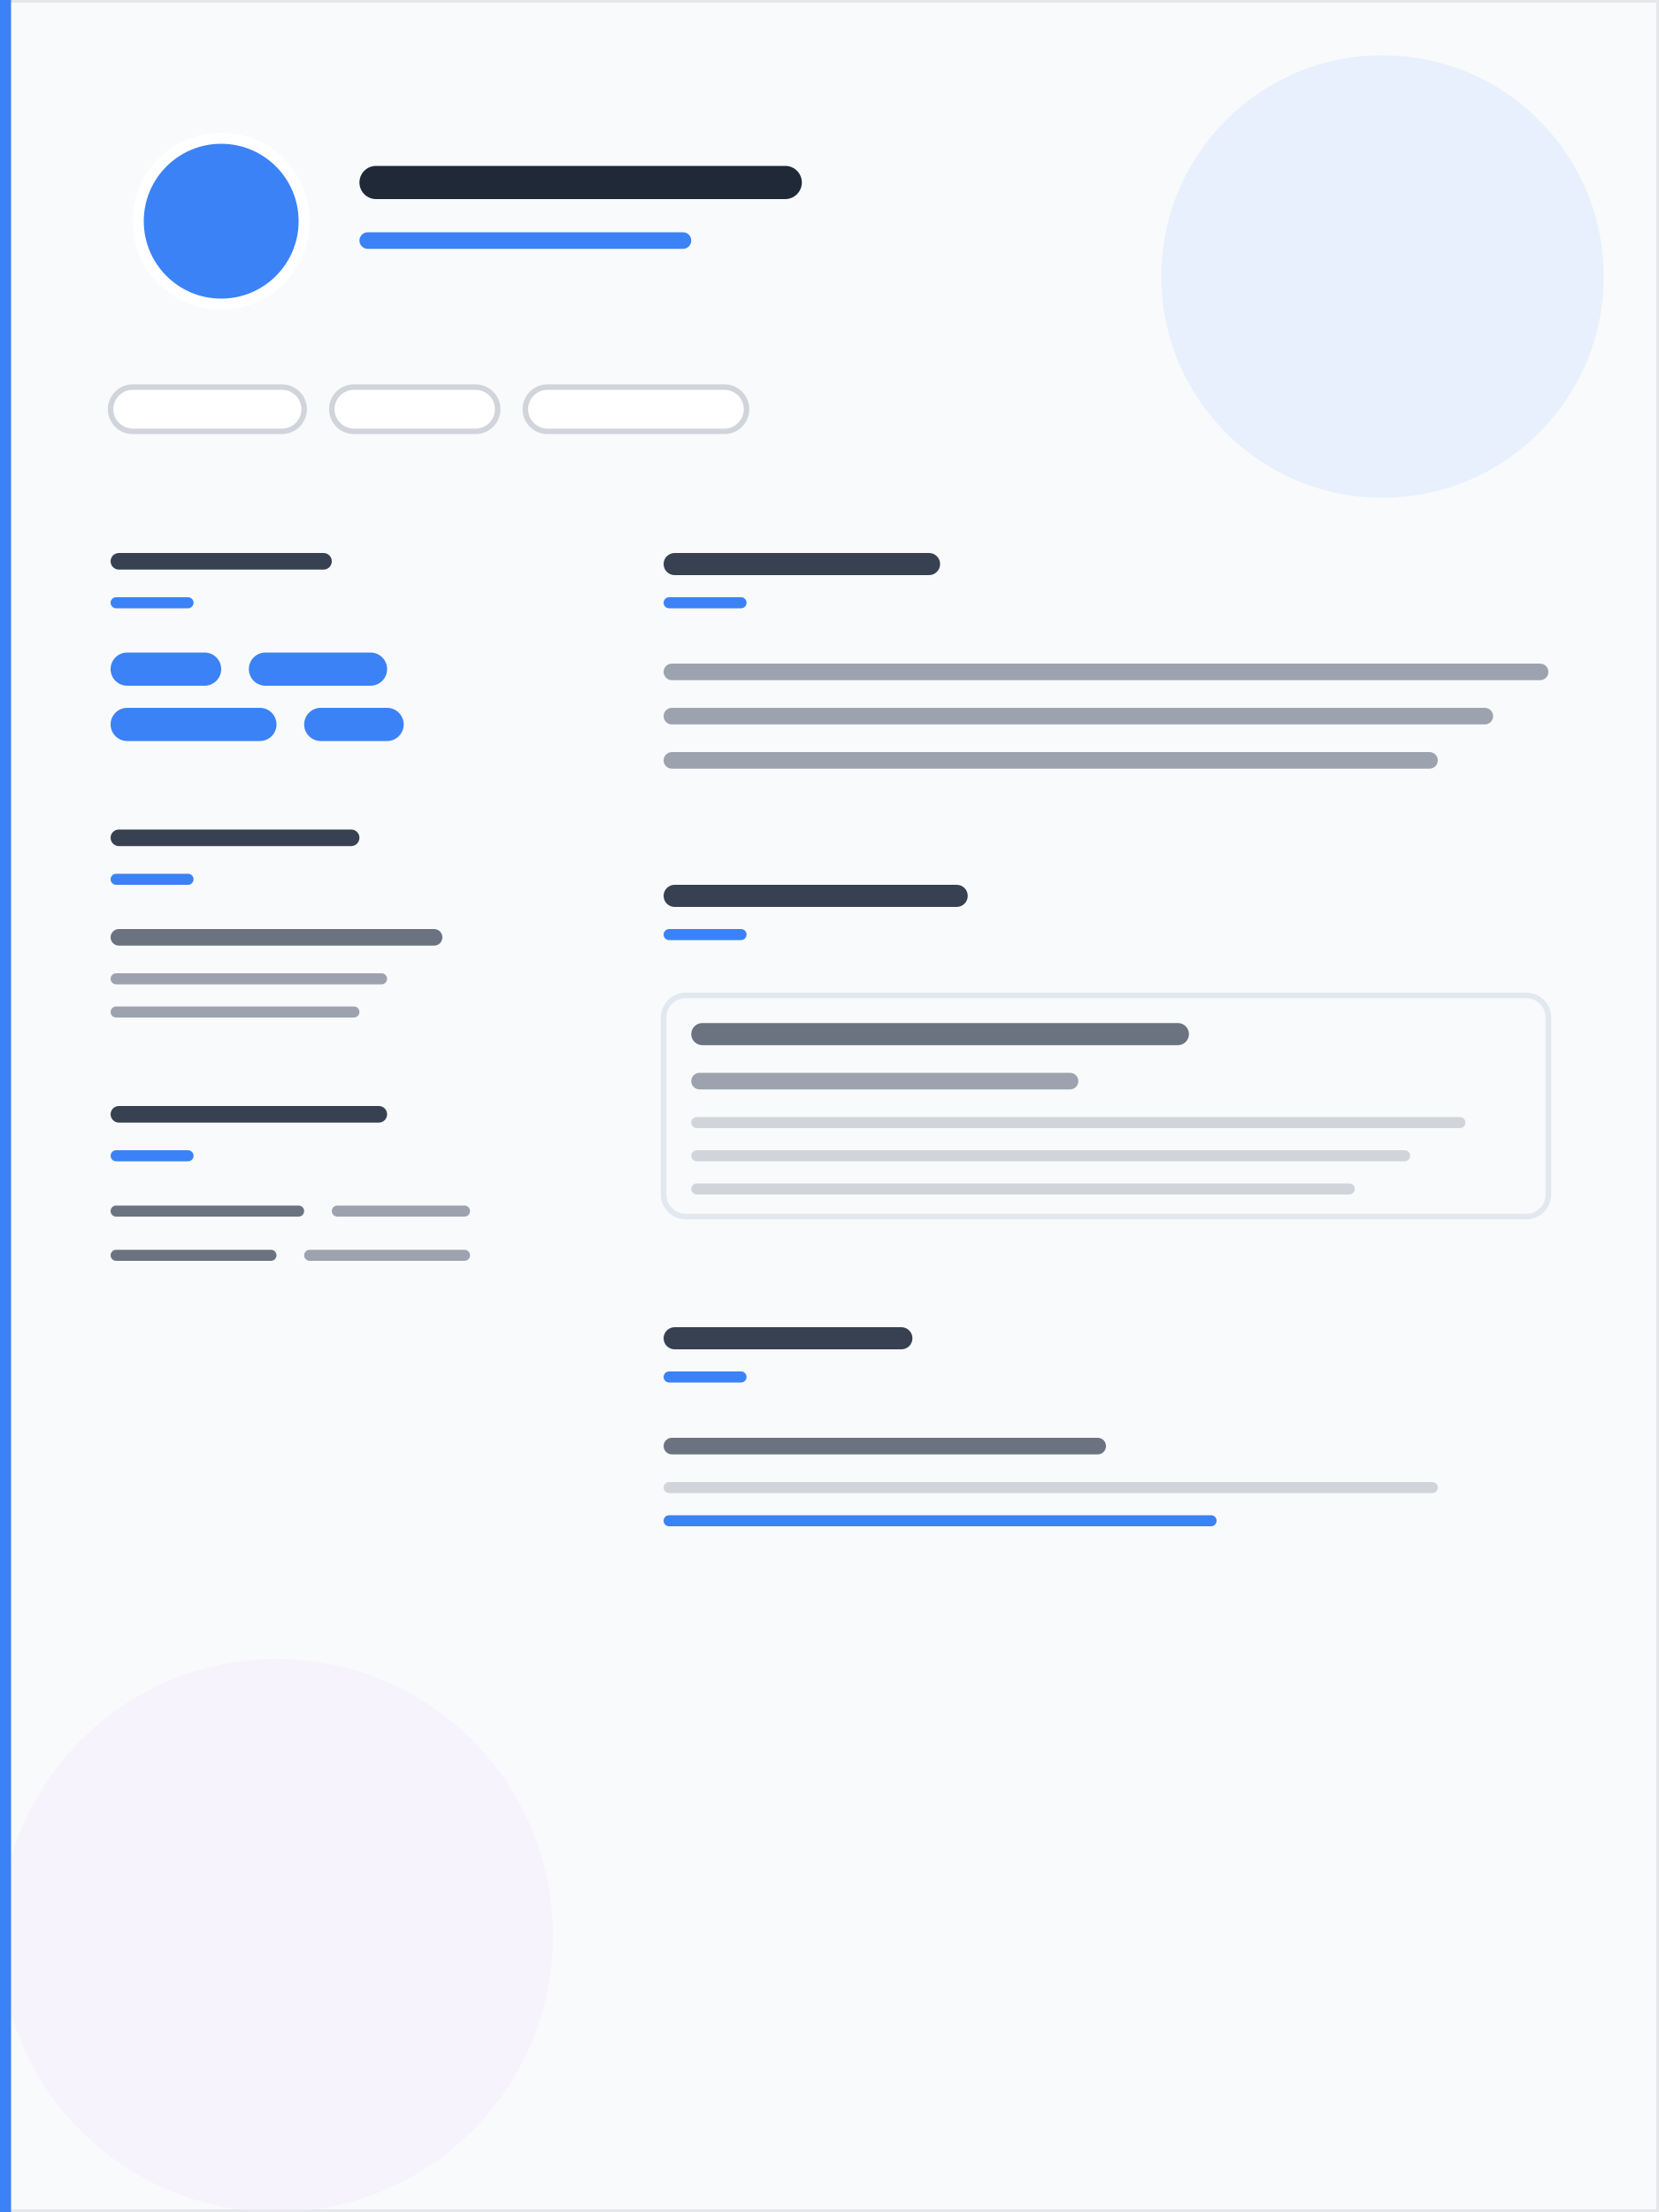
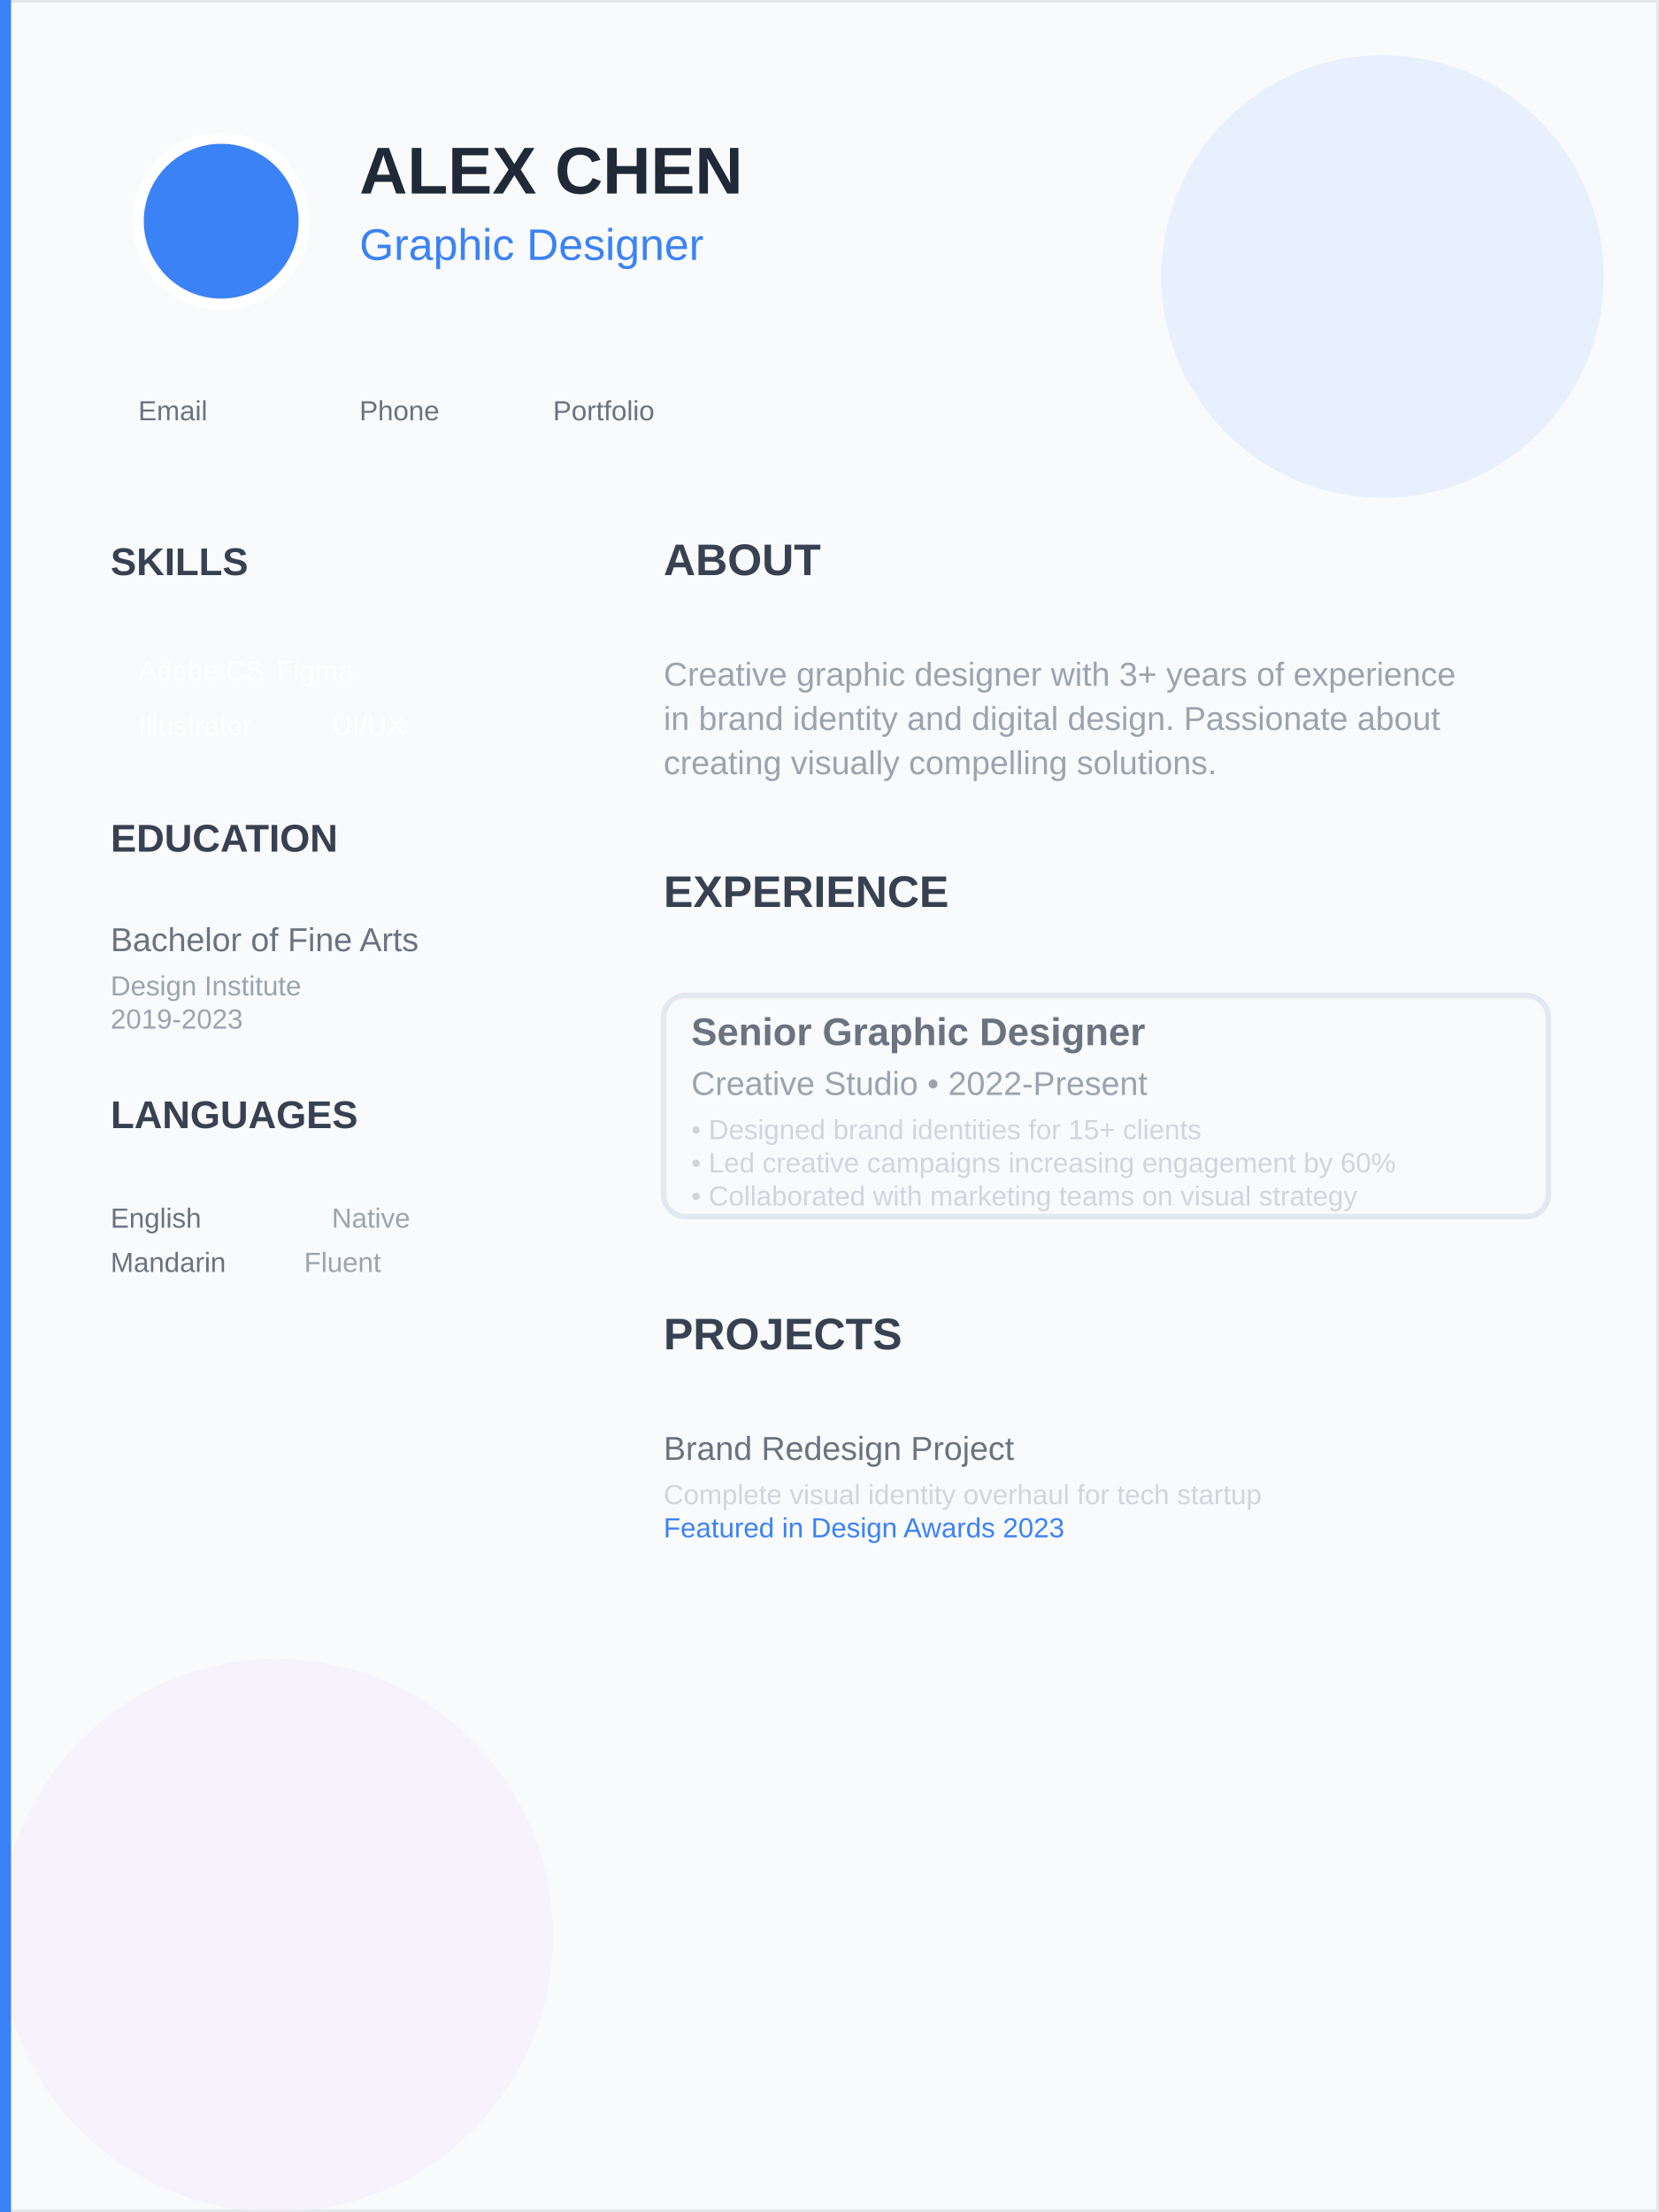
<svg xmlns="http://www.w3.org/2000/svg" width="300" height="400" viewBox="0 0 300 400">
  <rect width="300" height="400" fill="#f9fafb" stroke="#e5e7eb" stroke-width="1" />
  <circle cx="250" cy="50" r="40" fill="#dbeafe" opacity="0.6" />
  <circle cx="50" cy="350" r="50" fill="#f3e8ff" opacity="0.4" />
  <rect x="0" y="0" width="2" height="400" fill="#3b82f6" />
  <circle cx="40" cy="40" r="15" fill="#3b82f6" stroke="white" stroke-width="2" />
-   <rect x="65" y="30" width="80" height="6" fill="#1f2937" rx="3" />
-   <rect x="65" y="42" width="60" height="3" fill="#3b82f6" rx="1.5" />
-   <rect x="20" y="70" width="35" height="8" fill="white" stroke="#d1d5db" rx="4" />
-   <rect x="60" y="70" width="30" height="8" fill="white" stroke="#d1d5db" rx="4" />
-   <rect x="95" y="70" width="40" height="8" fill="white" stroke="#d1d5db" rx="4" />
-   <rect x="20" y="100" width="40" height="3" fill="#374151" rx="1.5" />
-   <rect x="20" y="108" width="15" height="2" fill="#3b82f6" rx="1" />
-   <rect x="20" y="118" width="20" height="6" fill="#3b82f6" rx="3" />
-   <rect x="45" y="118" width="25" height="6" fill="#3b82f6" rx="3" />
-   <rect x="20" y="128" width="30" height="6" fill="#3b82f6" rx="3" />
-   <rect x="55" y="128" width="18" height="6" fill="#3b82f6" rx="3" />
-   <rect x="20" y="150" width="45" height="3" fill="#374151" rx="1.5" />
-   <rect x="20" y="158" width="15" height="2" fill="#3b82f6" rx="1" />
-   <rect x="20" y="168" width="60" height="3" fill="#6b7280" rx="1.5" />
-   <rect x="20" y="176" width="50" height="2" fill="#9ca3af" rx="1" />
-   <rect x="20" y="182" width="45" height="2" fill="#9ca3af" rx="1" />
-   <rect x="20" y="200" width="50" height="3" fill="#374151" rx="1.5" />
-   <rect x="20" y="208" width="15" height="2" fill="#3b82f6" rx="1" />
-   <rect x="20" y="218" width="35" height="2" fill="#6b7280" rx="1" />
-   <rect x="60" y="218" width="25" height="2" fill="#9ca3af" rx="1" />
-   <rect x="20" y="226" width="30" height="2" fill="#6b7280" rx="1" />
-   <rect x="55" y="226" width="30" height="2" fill="#9ca3af" rx="1" />
-   <rect x="120" y="100" width="50" height="4" fill="#374151" rx="2" />
-   <rect x="120" y="108" width="15" height="2" fill="#3b82f6" rx="1" />
-   <rect x="120" y="120" width="160" height="3" fill="#9ca3af" rx="1.5" />
-   <rect x="120" y="128" width="150" height="3" fill="#9ca3af" rx="1.5" />
-   <rect x="120" y="136" width="140" height="3" fill="#9ca3af" rx="1.5" />
-   <rect x="120" y="160" width="55" height="4" fill="#374151" rx="2" />
-   <rect x="120" y="168" width="15" height="2" fill="#3b82f6" rx="1" />
+   <text x="65" y="35" fill="#1f2937" font-family="Arial, sans-serif" font-size="12" font-weight="bold">ALEX CHEN</text>
+   <text x="65" y="47" fill="#3b82f6" font-family="Arial, sans-serif" font-size="8">Graphic Designer</text>
+   <text x="25" y="76" fill="#6b7280" font-family="Arial, sans-serif" font-size="5">Email</text>
+   <text x="65" y="76" fill="#6b7280" font-family="Arial, sans-serif" font-size="5">Phone</text>
+   <text x="100" y="76" fill="#6b7280" font-family="Arial, sans-serif" font-size="5">Portfolio</text>
+   <text x="20" y="104" fill="#374151" font-family="Arial, sans-serif" font-size="7" font-weight="bold">SKILLS</text>
+   <text x="25" y="123" fill="white" font-family="Arial, sans-serif" font-size="5">Adobe CS</text>
+   <text x="50" y="123" fill="white" font-family="Arial, sans-serif" font-size="5">Figma</text>
+   <text x="25" y="133" fill="white" font-family="Arial, sans-serif" font-size="5">Illustrator</text>
+   <text x="60" y="133" fill="white" font-family="Arial, sans-serif" font-size="5">UI/UX</text>
+   <text x="20" y="154" fill="#374151" font-family="Arial, sans-serif" font-size="7" font-weight="bold">EDUCATION</text>
+   <text x="20" y="172" fill="#6b7280" font-family="Arial, sans-serif" font-size="6">Bachelor of Fine Arts</text>
+   <text x="20" y="180" fill="#9ca3af" font-family="Arial, sans-serif" font-size="5">Design Institute</text>
+   <text x="20" y="186" fill="#9ca3af" font-family="Arial, sans-serif" font-size="5">2019-2023</text>
+   <text x="20" y="204" fill="#374151" font-family="Arial, sans-serif" font-size="7" font-weight="bold">LANGUAGES</text>
+   <text x="20" y="222" fill="#6b7280" font-family="Arial, sans-serif" font-size="5">English</text>
+   <text x="60" y="222" fill="#9ca3af" font-family="Arial, sans-serif" font-size="5">Native</text>
+   <text x="20" y="230" fill="#6b7280" font-family="Arial, sans-serif" font-size="5">Mandarin</text>
+   <text x="55" y="230" fill="#9ca3af" font-family="Arial, sans-serif" font-size="5">Fluent</text>
+   <text x="120" y="104" fill="#374151" font-family="Arial, sans-serif" font-size="8" font-weight="bold">ABOUT</text>
+   <text x="120" y="124" fill="#9ca3af" font-family="Arial, sans-serif" font-size="6">Creative graphic designer with 3+ years of experience</text>
+   <text x="120" y="132" fill="#9ca3af" font-family="Arial, sans-serif" font-size="6">in brand identity and digital design. Passionate about</text>
+   <text x="120" y="140" fill="#9ca3af" font-family="Arial, sans-serif" font-size="6">creating visually compelling solutions.</text>
+   <text x="120" y="164" fill="#374151" font-family="Arial, sans-serif" font-size="8" font-weight="bold">EXPERIENCE</text>
  <rect x="120" y="180" width="160" height="40" fill="#f8fafc" stroke="#e2e8f0" rx="4" />
-   <rect x="125" y="185" width="90" height="4" fill="#6b7280" rx="2" />
-   <rect x="125" y="194" width="70" height="3" fill="#9ca3af" rx="1.5" />
-   <rect x="125" y="202" width="140" height="2" fill="#d1d5db" rx="1" />
-   <rect x="125" y="208" width="130" height="2" fill="#d1d5db" rx="1" />
-   <rect x="125" y="214" width="120" height="2" fill="#d1d5db" rx="1" />
-   <rect x="120" y="240" width="45" height="4" fill="#374151" rx="2" />
-   <rect x="120" y="248" width="15" height="2" fill="#3b82f6" rx="1" />
-   <rect x="120" y="260" width="80" height="3" fill="#6b7280" rx="1.5" />
-   <rect x="120" y="268" width="140" height="2" fill="#d1d5db" rx="1" />
-   <rect x="120" y="274" width="100" height="2" fill="#3b82f6" rx="1" />
+   <text x="125" y="189" fill="#6b7280" font-family="Arial, sans-serif" font-size="7" font-weight="bold">Senior Graphic Designer</text>
+   <text x="125" y="198" fill="#9ca3af" font-family="Arial, sans-serif" font-size="6">Creative Studio • 2022-Present</text>
+   <text x="125" y="206" fill="#d1d5db" font-family="Arial, sans-serif" font-size="5">• Designed brand identities for 15+ clients</text>
+   <text x="125" y="212" fill="#d1d5db" font-family="Arial, sans-serif" font-size="5">• Led creative campaigns increasing engagement by 60%</text>
+   <text x="125" y="218" fill="#d1d5db" font-family="Arial, sans-serif" font-size="5">• Collaborated with marketing teams on visual strategy</text>
+   <text x="120" y="244" fill="#374151" font-family="Arial, sans-serif" font-size="8" font-weight="bold">PROJECTS</text>
+   <text x="120" y="264" fill="#6b7280" font-family="Arial, sans-serif" font-size="6">Brand Redesign Project</text>
+   <text x="120" y="272" fill="#d1d5db" font-family="Arial, sans-serif" font-size="5">Complete visual identity overhaul for tech startup</text>
+   <text x="120" y="278" fill="#3b82f6" font-family="Arial, sans-serif" font-size="5">Featured in Design Awards 2023</text>
</svg>
